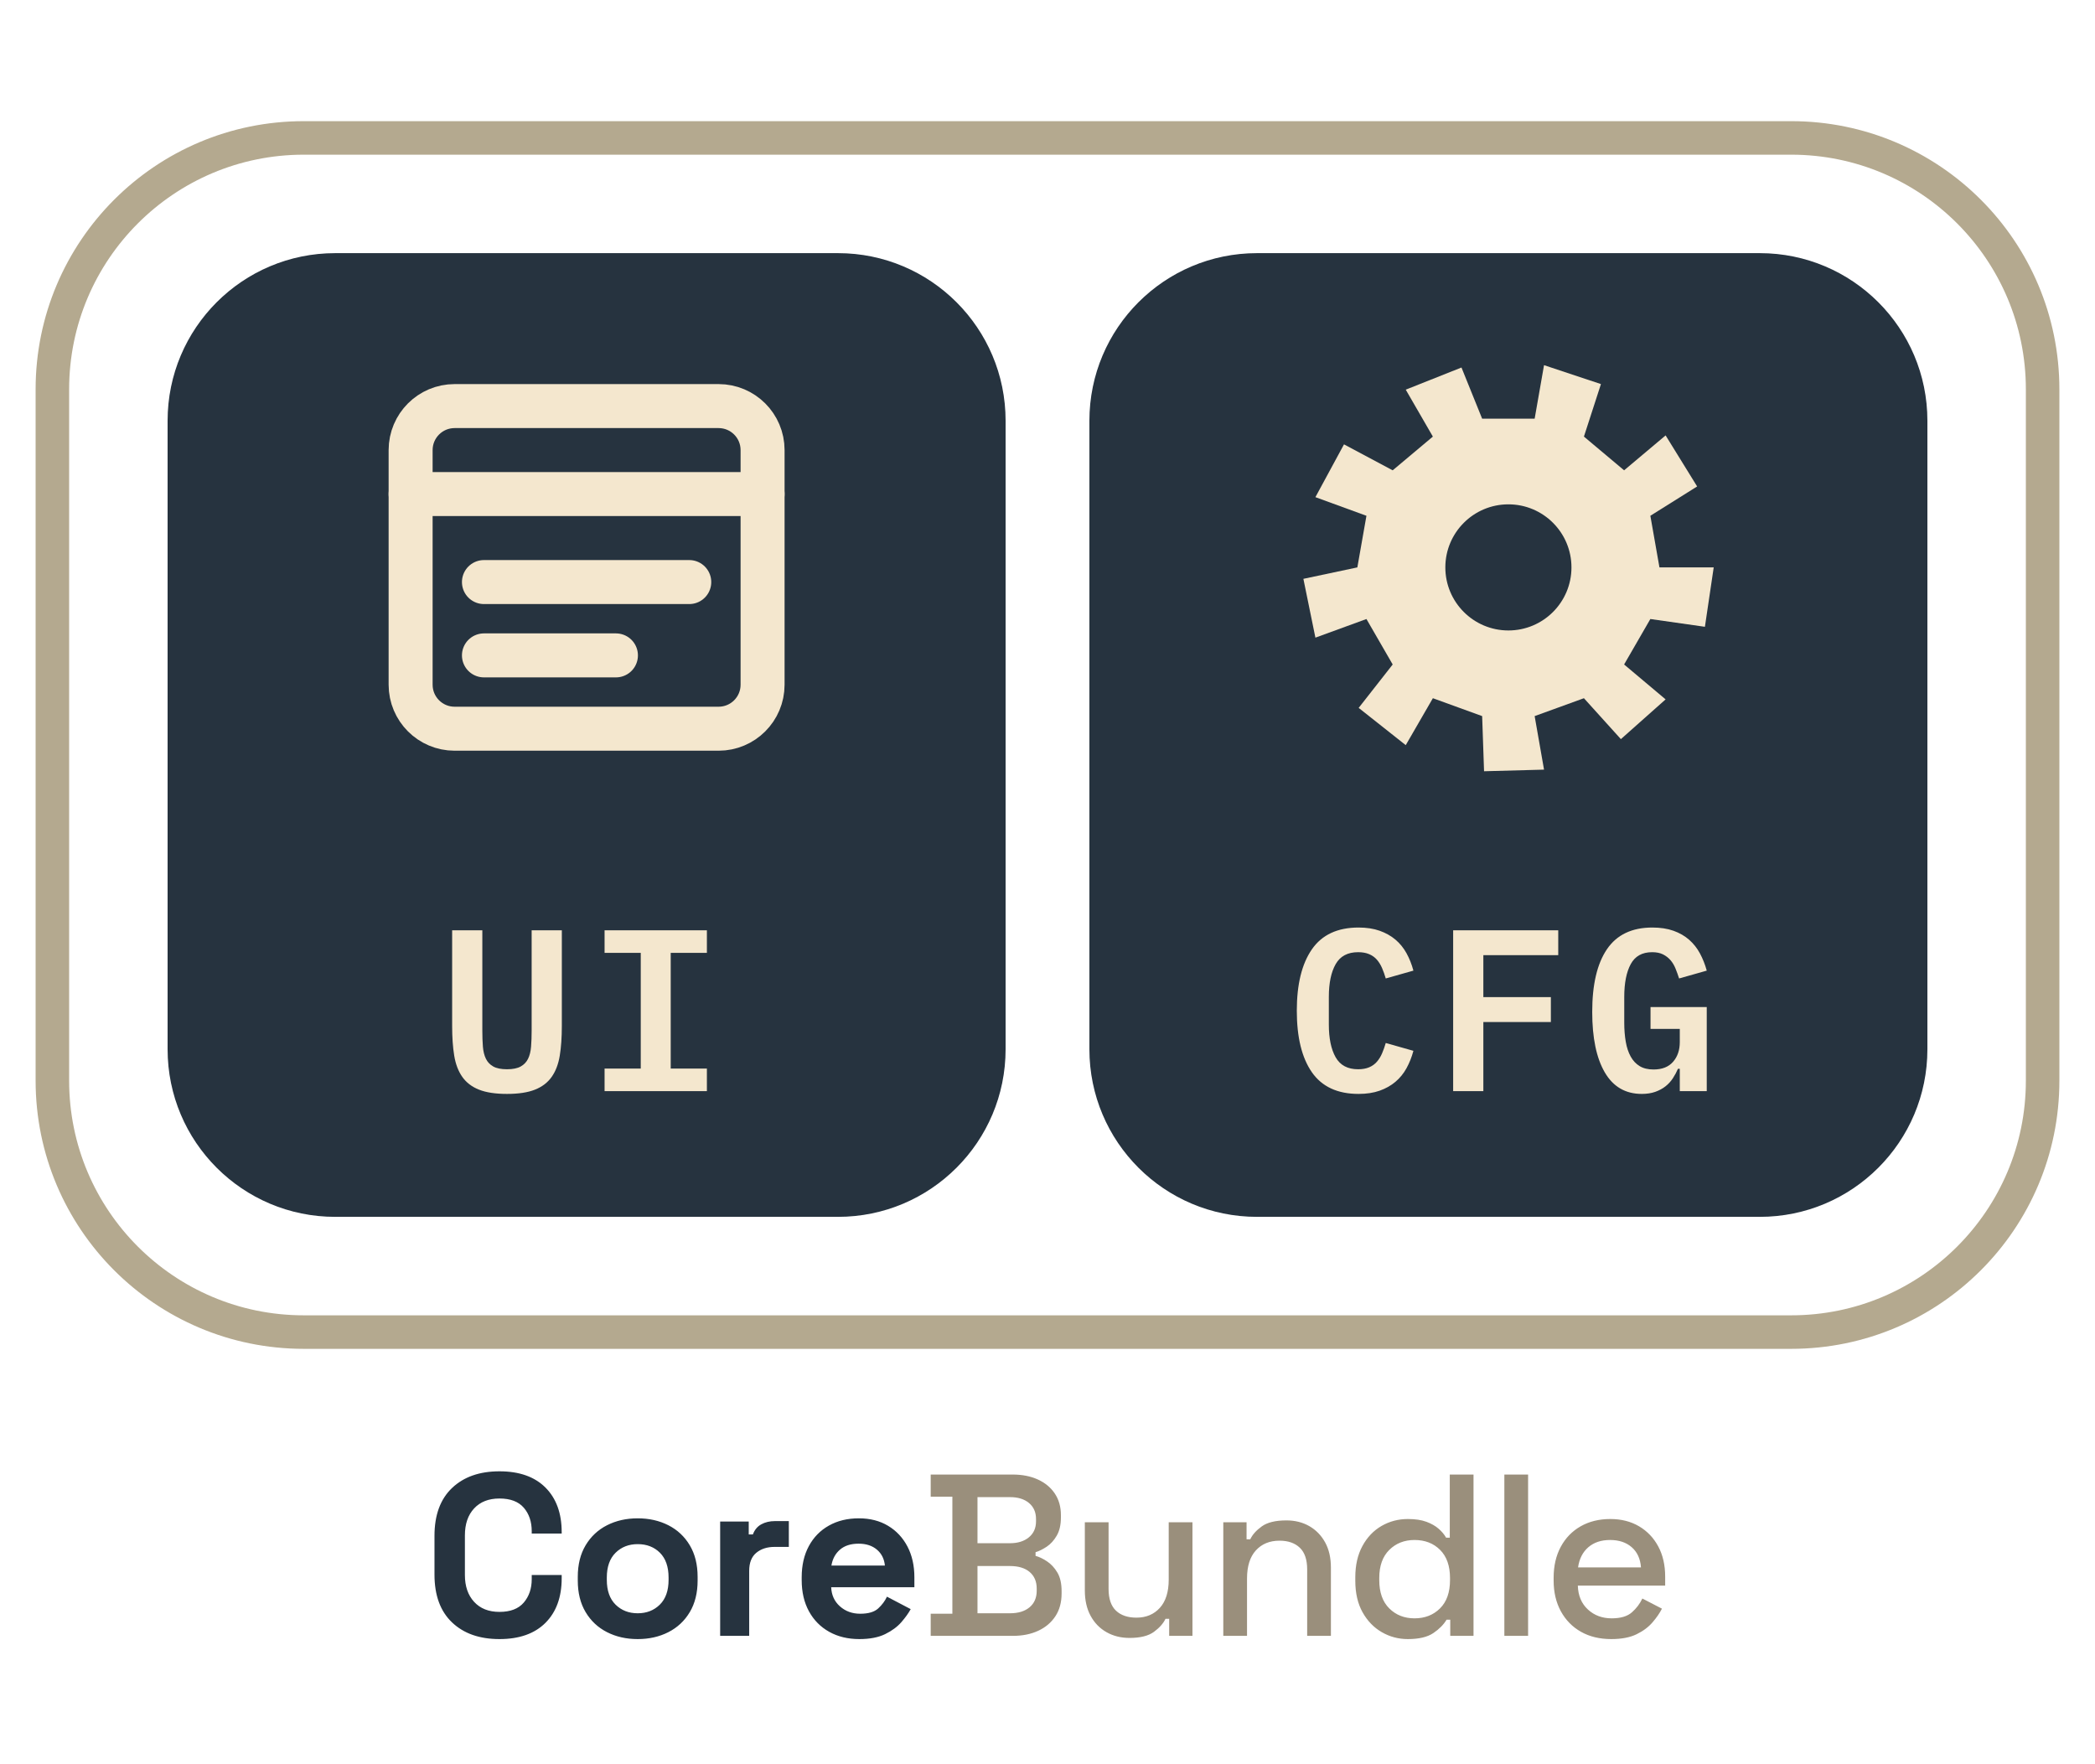
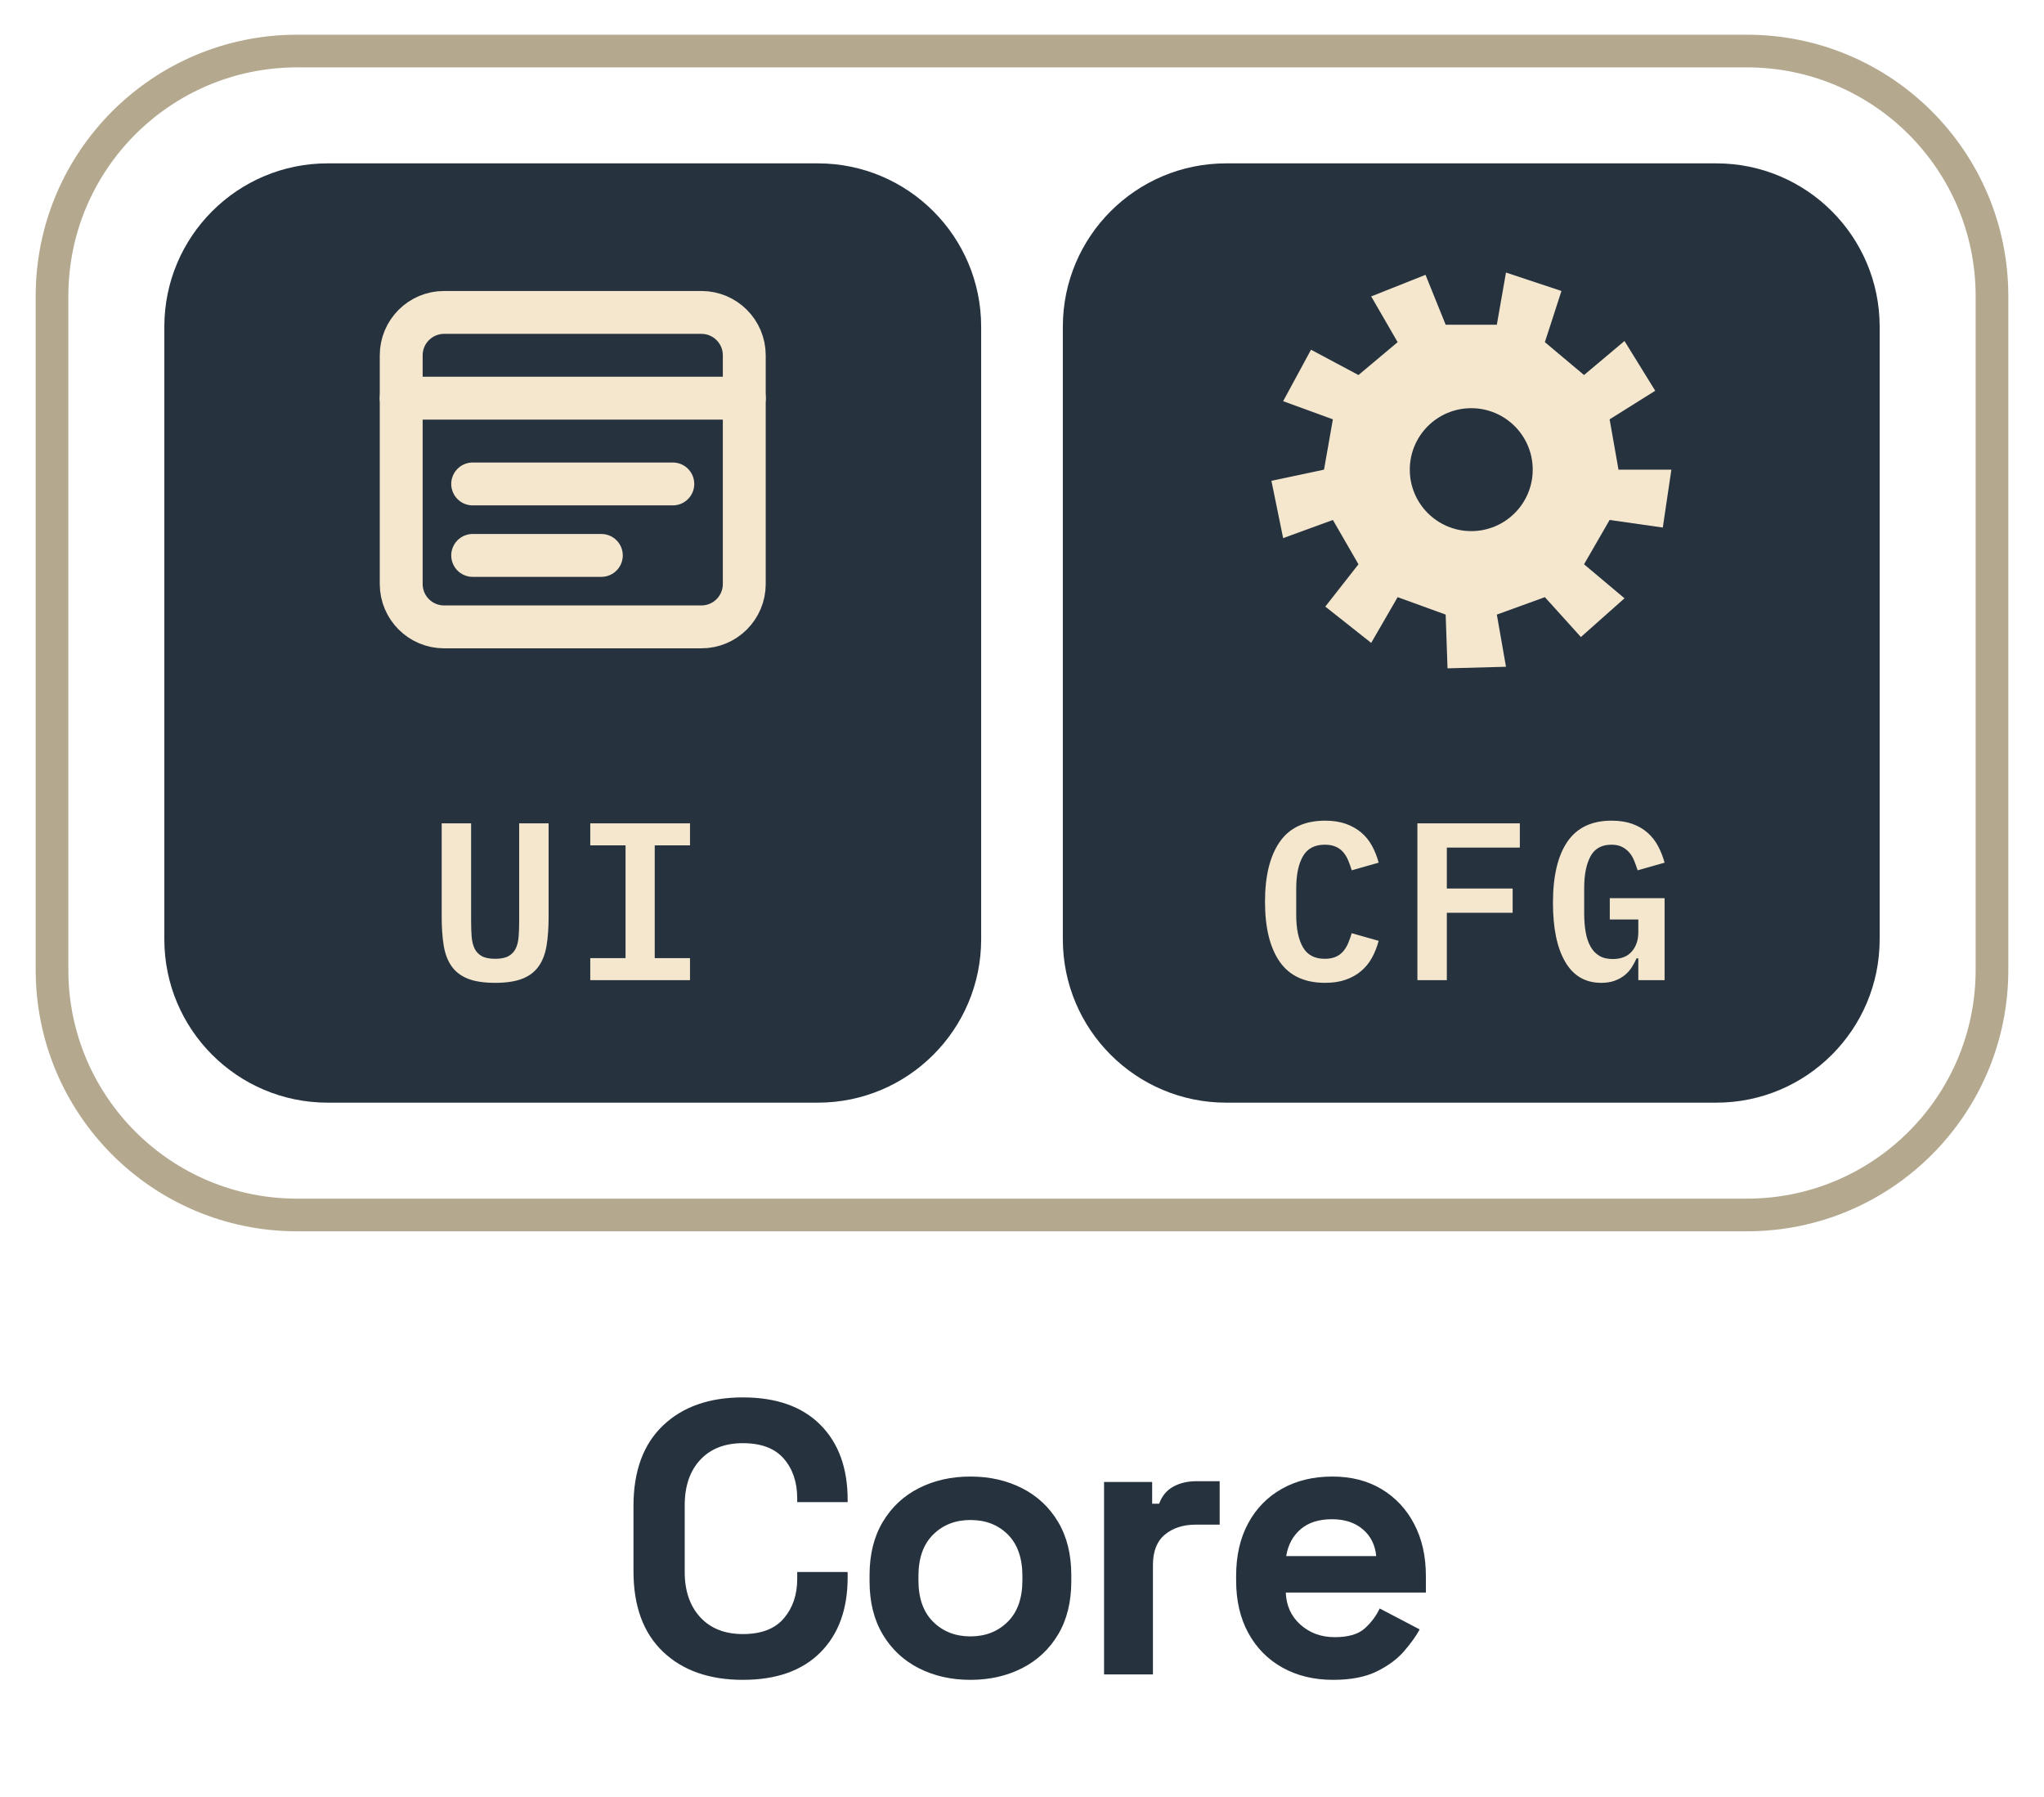
- <svg xmlns="http://www.w3.org/2000/svg" viewBox="0 0 100 84" width="240" height="202">
-   <g transform="translate(0,4) scale(1)">
-     <rect x="2.5" y="2.5" width="95" height="57" rx="12" fill="none" stroke="#B4A98F" stroke-width="1.6" />
-     <rect x="8" y="8" width="40" height="46" rx="8" fill="#26333F" />
-     <rect x="52" y="8" width="40" height="46" rx="8" fill="#26333F" />
-     <g transform="translate(14,9) scale(0.7)" fill="none" stroke="#F4E7CE" stroke-width="3" stroke-linecap="round" stroke-linejoin="round">
+ <svg xmlns="http://www.w3.org/2000/svg" viewBox="0 0 100 88" width="240" height="211">
+   <rect x="2.5" y="2.5" width="95" height="57" rx="12" fill="none" stroke="#B4A98F" stroke-width="1.6" />
+   <rect x="8" y="8" width="40" height="46" rx="8" fill="#26333F" />
+   <rect x="52" y="8" width="40" height="46" rx="8" fill="#26333F" />
+   <g transform="translate(14,9) scale(0.7)">
+     <g fill="none" stroke="#F4E7CE" stroke-width="3" stroke-linecap="round" stroke-linejoin="round">
      <rect x="8" y="9" width="24" height="22" rx="3" />
      <line x1="8" y1="15" x2="32" y2="15" />
      <line x1="13" y1="21" x2="27" y2="21" />
      <line x1="13" y1="26" x2="22" y2="26" />
    </g>
-     <g transform="translate(58,9) scale(0.7)">
-       <path d="M 34.00 20.00 L 33.40 24.05 L 29.68 23.52 L 27.89 26.62 L 30.72 29.00 L 27.67 31.71 L 25.15 28.92 L 21.79 30.14 L 22.43 33.79 L 18.34 33.90 L 18.21 30.14 L 14.85 28.92 L 13.00 32.12 L 9.79 29.58 L 12.11 26.62 L 10.32 23.52 L 6.84 24.79 L 6.02 20.78 L 9.70 20.00 L 10.32 16.48 L 6.84 15.21 L 8.79 11.61 L 12.11 13.38 L 14.85 11.08 L 13.00 7.88 L 16.80 6.37 L 18.21 9.86 L 21.79 9.86 L 22.43 6.21 L 26.31 7.50 L 25.15 11.08 L 27.89 13.38 L 30.72 11.00 L 32.87 14.48 L 29.68 16.48 L 30.30 20.00 L 34.00 20.00 Z" fill="#F4E7CE" />
-       <circle cx="20" cy="20" r="4.3" fill="#26333F" />
-     </g>
-     <g>
-       <path d="M21.582 40.322L23.023 40.322L23.023 45.107Q23.023 45.536 23.050 45.877Q23.078 46.218 23.194 46.455Q23.309 46.691 23.545 46.823Q23.782 46.955 24.200 46.955L24.200 46.955Q24.618 46.955 24.854 46.823Q25.091 46.691 25.206 46.455Q25.322 46.218 25.349 45.877Q25.377 45.536 25.377 45.107L25.377 45.107L25.377 40.322L26.818 40.322L26.818 44.887Q26.818 45.701 26.719 46.306Q26.620 46.911 26.334 47.318Q26.048 47.725 25.536 47.928Q25.025 48.132 24.200 48.132L24.200 48.132Q23.375 48.132 22.863 47.928Q22.352 47.725 22.066 47.318Q21.780 46.911 21.681 46.306Q21.582 45.701 21.582 44.887L21.582 44.887L21.582 40.322Z M33.742 48L28.858 48L28.858 46.922L30.585 46.922L30.585 41.400L28.858 41.400L28.858 40.322L33.742 40.322L33.742 41.400L32.015 41.400L32.015 46.922L33.742 46.922L33.742 48Z" fill="#F4E7CE" />
-     </g>
-     <g>
-       <path d="M64.848 48.132L64.848 48.132Q63.341 48.132 62.620 47.098Q61.900 46.064 61.900 44.161L61.900 44.161Q61.900 42.269 62.620 41.230Q63.341 40.190 64.848 40.190L64.848 40.190Q65.420 40.190 65.855 40.344Q66.289 40.498 66.608 40.767Q66.927 41.037 67.136 41.416Q67.345 41.796 67.466 42.247L67.466 42.247L66.146 42.621Q66.069 42.357 65.970 42.126Q65.871 41.895 65.722 41.724Q65.574 41.554 65.354 41.461Q65.134 41.367 64.826 41.367L64.826 41.367Q64.078 41.367 63.754 41.939Q63.429 42.511 63.429 43.501L63.429 43.501L63.429 44.821Q63.429 45.811 63.754 46.383Q64.078 46.955 64.826 46.955L64.826 46.955Q65.134 46.955 65.354 46.861Q65.574 46.768 65.722 46.597Q65.871 46.427 65.970 46.196Q66.069 45.965 66.146 45.701L66.146 45.701L67.466 46.075Q67.345 46.526 67.136 46.906Q66.927 47.285 66.608 47.554Q66.289 47.824 65.855 47.978Q65.420 48.132 64.848 48.132Z M70.804 48L69.363 48L69.363 40.322L74.379 40.322L74.379 41.510L70.804 41.510L70.804 43.512L74.027 43.512L74.027 44.700L70.804 44.700L70.804 48Z M80.181 48L80.181 46.933L80.093 46.933Q79.994 47.164 79.851 47.384Q79.708 47.604 79.499 47.769Q79.290 47.934 79.010 48.033Q78.729 48.132 78.366 48.132L78.366 48.132Q77.200 48.132 76.600 47.103Q76.001 46.075 76.001 44.216L76.001 44.216Q76.001 42.258 76.705 41.224Q77.409 40.190 78.872 40.190L78.872 40.190Q79.444 40.190 79.879 40.344Q80.313 40.498 80.626 40.773Q80.940 41.048 81.144 41.428Q81.347 41.807 81.468 42.247L81.468 42.247L80.148 42.621Q80.071 42.379 79.977 42.148Q79.884 41.917 79.736 41.746Q79.587 41.576 79.378 41.471Q79.169 41.367 78.861 41.367L78.861 41.367Q78.146 41.367 77.838 41.939Q77.530 42.511 77.530 43.501L77.530 43.501L77.530 44.733Q77.530 45.228 77.602 45.641Q77.673 46.053 77.838 46.350Q78.003 46.647 78.267 46.806Q78.531 46.966 78.927 46.966L78.927 46.966Q79.543 46.966 79.862 46.597Q80.181 46.229 80.181 45.657L80.181 45.657L80.181 45.030L78.784 45.030L78.784 43.985L81.468 43.985L81.468 48L80.181 48Z" fill="#F4E7CE" />
-     </g>
  </g>
-   <g>
-     <path d="M23.841 78.154L23.841 78.154Q22.411 78.154 21.575 77.356Q20.739 76.559 20.739 75.074L20.739 75.074L20.739 73.226Q20.739 71.741 21.575 70.944Q22.411 70.146 23.841 70.146L23.841 70.146Q25.260 70.146 26.036 70.921Q26.811 71.697 26.811 73.050L26.811 73.050L26.811 73.116L25.381 73.116L25.381 73.006Q25.381 72.324 25.002 71.884Q24.622 71.444 23.841 71.444L23.841 71.444Q23.071 71.444 22.631 71.917Q22.191 72.390 22.191 73.204L22.191 73.204L22.191 75.096Q22.191 75.899 22.631 76.377Q23.071 76.856 23.841 76.856L23.841 76.856Q24.622 76.856 25.002 76.410Q25.381 75.965 25.381 75.294L25.381 75.294L25.381 75.096L26.811 75.096L26.811 75.250Q26.811 76.603 26.036 77.379Q25.260 78.154 23.841 78.154Z M30.439 78.154L30.439 78.154Q29.625 78.154 28.976 77.824Q28.327 77.494 27.953 76.867Q27.579 76.240 27.579 75.360L27.579 75.360L27.579 75.184Q27.579 74.304 27.953 73.677Q28.327 73.050 28.976 72.720Q29.625 72.390 30.439 72.390L30.439 72.390Q31.253 72.390 31.902 72.720Q32.551 73.050 32.925 73.677Q33.299 74.304 33.299 75.184L33.299 75.184L33.299 75.360Q33.299 76.240 32.925 76.867Q32.551 77.494 31.902 77.824Q31.253 78.154 30.439 78.154ZM30.439 76.922L30.439 76.922Q31.077 76.922 31.495 76.510Q31.913 76.097 31.913 75.327L31.913 75.327L31.913 75.217Q31.913 74.447 31.501 74.034Q31.088 73.622 30.439 73.622L30.439 73.622Q29.801 73.622 29.383 74.034Q28.965 74.447 28.965 75.217L28.965 75.217L28.965 75.327Q28.965 76.097 29.383 76.510Q29.801 76.922 30.439 76.922Z M35.761 78L34.375 78L34.375 72.544L35.739 72.544L35.739 73.160L35.937 73.160Q36.058 72.830 36.339 72.676Q36.619 72.522 36.993 72.522L36.993 72.522L37.653 72.522L37.653 73.754L36.971 73.754Q36.443 73.754 36.102 74.034Q35.761 74.315 35.761 74.898L35.761 74.898L35.761 78Z M41.017 78.154L41.017 78.154Q40.203 78.154 39.582 77.808Q38.960 77.461 38.614 76.829Q38.267 76.196 38.267 75.338L38.267 75.338L38.267 75.206Q38.267 74.348 38.608 73.716Q38.949 73.083 39.565 72.737Q40.181 72.390 40.995 72.390L40.995 72.390Q41.798 72.390 42.392 72.748Q42.986 73.105 43.316 73.737Q43.646 74.370 43.646 75.206L43.646 75.206L43.646 75.679L39.675 75.679Q39.697 76.240 40.093 76.592Q40.489 76.944 41.061 76.944L41.061 76.944Q41.644 76.944 41.919 76.691Q42.194 76.438 42.337 76.130L42.337 76.130L43.470 76.724Q43.316 77.010 43.025 77.346Q42.733 77.681 42.249 77.918Q41.765 78.154 41.017 78.154ZM39.686 74.645L39.686 74.645L42.238 74.645Q42.194 74.172 41.859 73.886Q41.523 73.600 40.984 73.600L40.984 73.600Q40.423 73.600 40.093 73.886Q39.763 74.172 39.686 74.645Z" fill="#26333F" />
-     <path d="M48.352 78L44.425 78L44.425 76.944L45.459 76.944L45.459 71.356L44.425 71.356L44.425 70.300L48.330 70.300Q49.023 70.300 49.540 70.537Q50.057 70.773 50.349 71.207Q50.640 71.642 50.640 72.236L50.640 72.236L50.640 72.346Q50.640 72.874 50.442 73.215Q50.244 73.556 49.964 73.743Q49.683 73.930 49.430 74.007L49.430 74.007L49.430 74.183Q49.683 74.249 49.974 74.442Q50.266 74.634 50.470 74.975Q50.673 75.316 50.673 75.866L50.673 75.866L50.673 75.976Q50.673 76.614 50.376 77.065Q50.079 77.516 49.556 77.758Q49.034 78 48.352 78L48.352 78ZM46.658 74.667L46.658 76.922L48.209 76.922Q48.803 76.922 49.144 76.636Q49.485 76.350 49.485 75.844L49.485 75.844L49.485 75.745Q49.485 75.239 49.150 74.953Q48.814 74.667 48.209 74.667L48.209 74.667L46.658 74.667ZM46.658 71.378L46.658 73.578L48.209 73.578Q48.770 73.578 49.111 73.297Q49.452 73.017 49.452 72.533L49.452 72.533L49.452 72.423Q49.452 71.939 49.117 71.659Q48.781 71.378 48.209 71.378L48.209 71.378L46.658 71.378Z M53.916 78.099L53.916 78.099Q53.300 78.099 52.816 77.824Q52.332 77.549 52.057 77.043Q51.782 76.537 51.782 75.833L51.782 75.833L51.782 72.577L52.915 72.577L52.915 75.756Q52.915 76.460 53.267 76.796Q53.619 77.131 54.246 77.131L54.246 77.131Q54.939 77.131 55.363 76.663Q55.786 76.196 55.786 75.316L55.786 75.316L55.786 72.577L56.919 72.577L56.919 78L55.808 78L55.808 77.186L55.632 77.186Q55.478 77.516 55.082 77.808Q54.686 78.099 53.916 78.099Z M59.524 78L58.391 78L58.391 72.577L59.502 72.577L59.502 73.391L59.678 73.391Q59.832 73.061 60.228 72.775Q60.624 72.489 61.405 72.489L61.405 72.489Q62.021 72.489 62.500 72.764Q62.978 73.039 63.253 73.540Q63.528 74.040 63.528 74.744L63.528 74.744L63.528 78L62.395 78L62.395 74.832Q62.395 74.128 62.043 73.793Q61.691 73.457 61.075 73.457L61.075 73.457Q60.371 73.457 59.948 73.919Q59.524 74.381 59.524 75.261L59.524 75.261L59.524 78Z M67.200 78.154L67.200 78.154Q66.529 78.154 65.957 77.824Q65.385 77.494 65.038 76.873Q64.692 76.251 64.692 75.371L64.692 75.371L64.692 75.206Q64.692 74.337 65.033 73.710Q65.374 73.083 65.946 72.753Q66.518 72.423 67.200 72.423L67.200 72.423Q67.728 72.423 68.086 72.555Q68.443 72.687 68.674 72.891Q68.905 73.094 69.026 73.314L69.026 73.314L69.202 73.314L69.202 70.300L70.335 70.300L70.335 78L69.224 78L69.224 77.230L69.048 77.230Q68.839 77.582 68.416 77.868Q67.992 78.154 67.200 78.154ZM67.519 77.164L67.519 77.164Q68.256 77.164 68.734 76.691Q69.213 76.218 69.213 75.338L69.213 75.338L69.213 75.239Q69.213 74.370 68.740 73.897Q68.267 73.424 67.519 73.424L67.519 73.424Q66.793 73.424 66.315 73.897Q65.836 74.370 65.836 75.239L65.836 75.239L65.836 75.338Q65.836 76.218 66.315 76.691Q66.793 77.164 67.519 77.164Z M72.940 78L71.807 78L71.807 70.300L72.940 70.300L72.940 78Z M76.909 78.154L76.909 78.154Q76.084 78.154 75.468 77.808Q74.852 77.461 74.505 76.829Q74.159 76.196 74.159 75.360L74.159 75.360L74.159 75.228Q74.159 74.381 74.500 73.749Q74.841 73.116 75.452 72.769Q76.062 72.423 76.865 72.423L76.865 72.423Q77.646 72.423 78.234 72.769Q78.823 73.116 79.153 73.732Q79.483 74.348 79.483 75.173L79.483 75.173L79.483 75.602L75.314 75.602Q75.336 76.317 75.793 76.740Q76.249 77.164 76.931 77.164L76.931 77.164Q77.569 77.164 77.894 76.878Q78.218 76.592 78.394 76.218L78.394 76.218L79.329 76.702Q79.175 77.010 78.883 77.351Q78.592 77.692 78.119 77.923Q77.646 78.154 76.909 78.154ZM75.325 74.733L75.325 74.733L78.328 74.733Q78.284 74.117 77.888 73.770Q77.492 73.424 76.854 73.424L76.854 73.424Q76.216 73.424 75.815 73.770Q75.413 74.117 75.325 74.733Z" fill="#9A8F7C" />
+   <g transform="translate(58,9) scale(0.7)">
+     <path d="M 34.00 20.00 L 33.40 24.05 L 29.68 23.52 L 27.89 26.62 L 30.72 29.00 L 27.67 31.71 L 25.15 28.92 L 21.79 30.14 L 22.43 33.79 L 18.34 33.90 L 18.21 30.14 L 14.85 28.92 L 13.00 32.12 L 9.79 29.58 L 12.11 26.62 L 10.32 23.52 L 6.84 24.79 L 6.02 20.78 L 9.70 20.00 L 10.32 16.48 L 6.84 15.21 L 8.79 11.61 L 12.11 13.38 L 14.85 11.08 L 13.00 7.88 L 16.80 6.37 L 18.21 9.86 L 21.79 9.86 L 22.43 6.21 L 26.31 7.50 L 25.15 11.08 L 27.89 13.38 L 30.72 11.00 L 32.87 14.48 L 29.68 16.48 L 30.30 20.00 L 34.00 20.00 Z" fill="#F4E7CE" />
+     <circle cx="20" cy="20" r="4.3" fill="#26333F" />
  </g>
+   <path d="M21.582 40.322L23.023 40.322L23.023 45.107Q23.023 45.536 23.050 45.877Q23.078 46.218 23.194 46.455Q23.309 46.691 23.545 46.823Q23.782 46.955 24.200 46.955L24.200 46.955Q24.618 46.955 24.854 46.823Q25.091 46.691 25.206 46.455Q25.322 46.218 25.349 45.877Q25.377 45.536 25.377 45.107L25.377 45.107L25.377 40.322L26.818 40.322L26.818 44.887Q26.818 45.701 26.719 46.306Q26.620 46.911 26.334 47.318Q26.048 47.725 25.536 47.928Q25.025 48.132 24.200 48.132L24.200 48.132Q23.375 48.132 22.863 47.928Q22.352 47.725 22.066 47.318Q21.780 46.911 21.681 46.306Q21.582 45.701 21.582 44.887L21.582 44.887L21.582 40.322Z M33.742 48L28.858 48L28.858 46.922L30.585 46.922L30.585 41.400L28.858 41.400L28.858 40.322L33.742 40.322L33.742 41.400L32.015 41.400L32.015 46.922L33.742 46.922L33.742 48Z" fill="#F4E7CE" />
+   <path d="M64.848 48.132L64.848 48.132Q63.341 48.132 62.620 47.098Q61.900 46.064 61.900 44.161L61.900 44.161Q61.900 42.269 62.620 41.230Q63.341 40.190 64.848 40.190L64.848 40.190Q65.420 40.190 65.855 40.344Q66.289 40.498 66.608 40.767Q66.927 41.037 67.136 41.416Q67.345 41.796 67.466 42.247L67.466 42.247L66.146 42.621Q66.069 42.357 65.970 42.126Q65.871 41.895 65.722 41.724Q65.574 41.554 65.354 41.461Q65.134 41.367 64.826 41.367L64.826 41.367Q64.078 41.367 63.754 41.939Q63.429 42.511 63.429 43.501L63.429 43.501L63.429 44.821Q63.429 45.811 63.754 46.383Q64.078 46.955 64.826 46.955L64.826 46.955Q65.134 46.955 65.354 46.861Q65.574 46.768 65.722 46.597Q65.871 46.427 65.970 46.196Q66.069 45.965 66.146 45.701L66.146 45.701L67.466 46.075Q67.345 46.526 67.136 46.906Q66.927 47.285 66.608 47.554Q66.289 47.824 65.855 47.978Q65.420 48.132 64.848 48.132Z M70.804 48L69.363 48L69.363 40.322L74.379 40.322L74.379 41.510L70.804 41.510L70.804 43.512L74.027 43.512L74.027 44.700L70.804 44.700L70.804 48Z M80.181 48L80.181 46.933L80.093 46.933Q79.994 47.164 79.851 47.384Q79.708 47.604 79.499 47.769Q79.290 47.934 79.010 48.033Q78.729 48.132 78.366 48.132L78.366 48.132Q77.200 48.132 76.600 47.103Q76.001 46.075 76.001 44.216L76.001 44.216Q76.001 42.258 76.705 41.224Q77.409 40.190 78.872 40.190L78.872 40.190Q79.444 40.190 79.879 40.344Q80.313 40.498 80.626 40.773Q80.940 41.048 81.144 41.428Q81.347 41.807 81.468 42.247L81.468 42.247L80.148 42.621Q80.071 42.379 79.977 42.148Q79.884 41.917 79.736 41.746Q79.587 41.576 79.378 41.471Q79.169 41.367 78.861 41.367L78.861 41.367Q78.146 41.367 77.838 41.939Q77.530 42.511 77.530 43.501L77.530 43.501L77.530 44.733Q77.530 45.228 77.602 45.641Q77.673 46.053 77.838 46.350Q78.003 46.647 78.267 46.806Q78.531 46.966 78.927 46.966L78.927 46.966Q79.543 46.966 79.862 46.597Q80.181 46.229 80.181 45.657L80.181 45.657L80.181 45.030L78.784 45.030L78.784 43.985L81.468 43.985L81.468 48L80.181 48Z" fill="#F4E7CE" />
+   <path d="M36.332 82.266L36.332 82.266Q33.862 82.266 32.419 80.888Q30.974 79.511 30.974 76.946L30.974 76.946L30.974 73.754Q30.974 71.189 32.419 69.811Q33.862 68.434 36.332 68.434L36.332 68.434Q38.784 68.434 40.123 69.773Q41.462 71.113 41.462 73.450L41.462 73.450L41.462 73.564L38.992 73.564L38.992 73.374Q38.992 72.196 38.337 71.436Q37.681 70.676 36.332 70.676L36.332 70.676Q35.002 70.676 34.242 71.493Q33.483 72.310 33.483 73.716L33.483 73.716L33.483 76.984Q33.483 78.371 34.242 79.198Q35.002 80.024 36.332 80.024L36.332 80.024Q37.681 80.024 38.337 79.255Q38.992 78.485 38.992 77.326L38.992 77.326L38.992 76.984L41.462 76.984L41.462 77.250Q41.462 79.587 40.123 80.927Q38.784 82.266 36.332 82.266Z M47.474 82.266L47.474 82.266Q46.069 82.266 44.947 81.696Q43.826 81.126 43.181 80.043Q42.535 78.960 42.535 77.440L42.535 77.440L42.535 77.136Q42.535 75.616 43.181 74.533Q43.826 73.450 44.947 72.880Q46.069 72.310 47.474 72.310L47.474 72.310Q48.880 72.310 50.002 72.880Q51.123 73.450 51.769 74.533Q52.414 75.616 52.414 77.136L52.414 77.136L52.414 77.440Q52.414 78.960 51.769 80.043Q51.123 81.126 50.002 81.696Q48.880 82.266 47.474 82.266ZM47.474 80.138L47.474 80.138Q48.576 80.138 49.298 79.425Q50.020 78.713 50.020 77.383L50.020 77.383L50.020 77.193Q50.020 75.863 49.308 75.150Q48.596 74.438 47.474 74.438L47.474 74.438Q46.373 74.438 45.651 75.150Q44.928 75.863 44.928 77.193L44.928 77.193L44.928 77.383Q44.928 78.713 45.651 79.425Q46.373 80.138 47.474 80.138Z M56.412 82L54.018 82L54.018 72.576L56.374 72.576L56.374 73.640L56.716 73.640Q56.925 73.070 57.410 72.804Q57.894 72.538 58.540 72.538L58.540 72.538L59.680 72.538L59.680 74.666L58.502 74.666Q57.590 74.666 57.002 75.150Q56.412 75.635 56.412 76.642L56.412 76.642L56.412 82Z M65.236 82.266L65.236 82.266Q63.831 82.266 62.757 81.668Q61.683 81.069 61.085 79.977Q60.486 78.884 60.486 77.402L60.486 77.402L60.486 77.174Q60.486 75.692 61.075 74.600Q61.664 73.507 62.728 72.909Q63.792 72.310 65.198 72.310L65.198 72.310Q66.585 72.310 67.611 72.927Q68.638 73.545 69.207 74.638Q69.778 75.730 69.778 77.174L69.778 77.174L69.778 77.991L62.918 77.991Q62.956 78.960 63.640 79.568Q64.325 80.176 65.313 80.176L65.313 80.176Q66.319 80.176 66.794 79.739Q67.269 79.302 67.516 78.770L67.516 78.770L69.474 79.796Q69.207 80.290 68.704 80.870Q68.200 81.449 67.364 81.858Q66.528 82.266 65.236 82.266ZM62.938 76.205L62.938 76.205L67.346 76.205Q67.269 75.388 66.690 74.894Q66.111 74.400 65.179 74.400L65.179 74.400Q64.210 74.400 63.640 74.894Q63.070 75.388 62.938 76.205Z" fill="#26333F" />
</svg>
